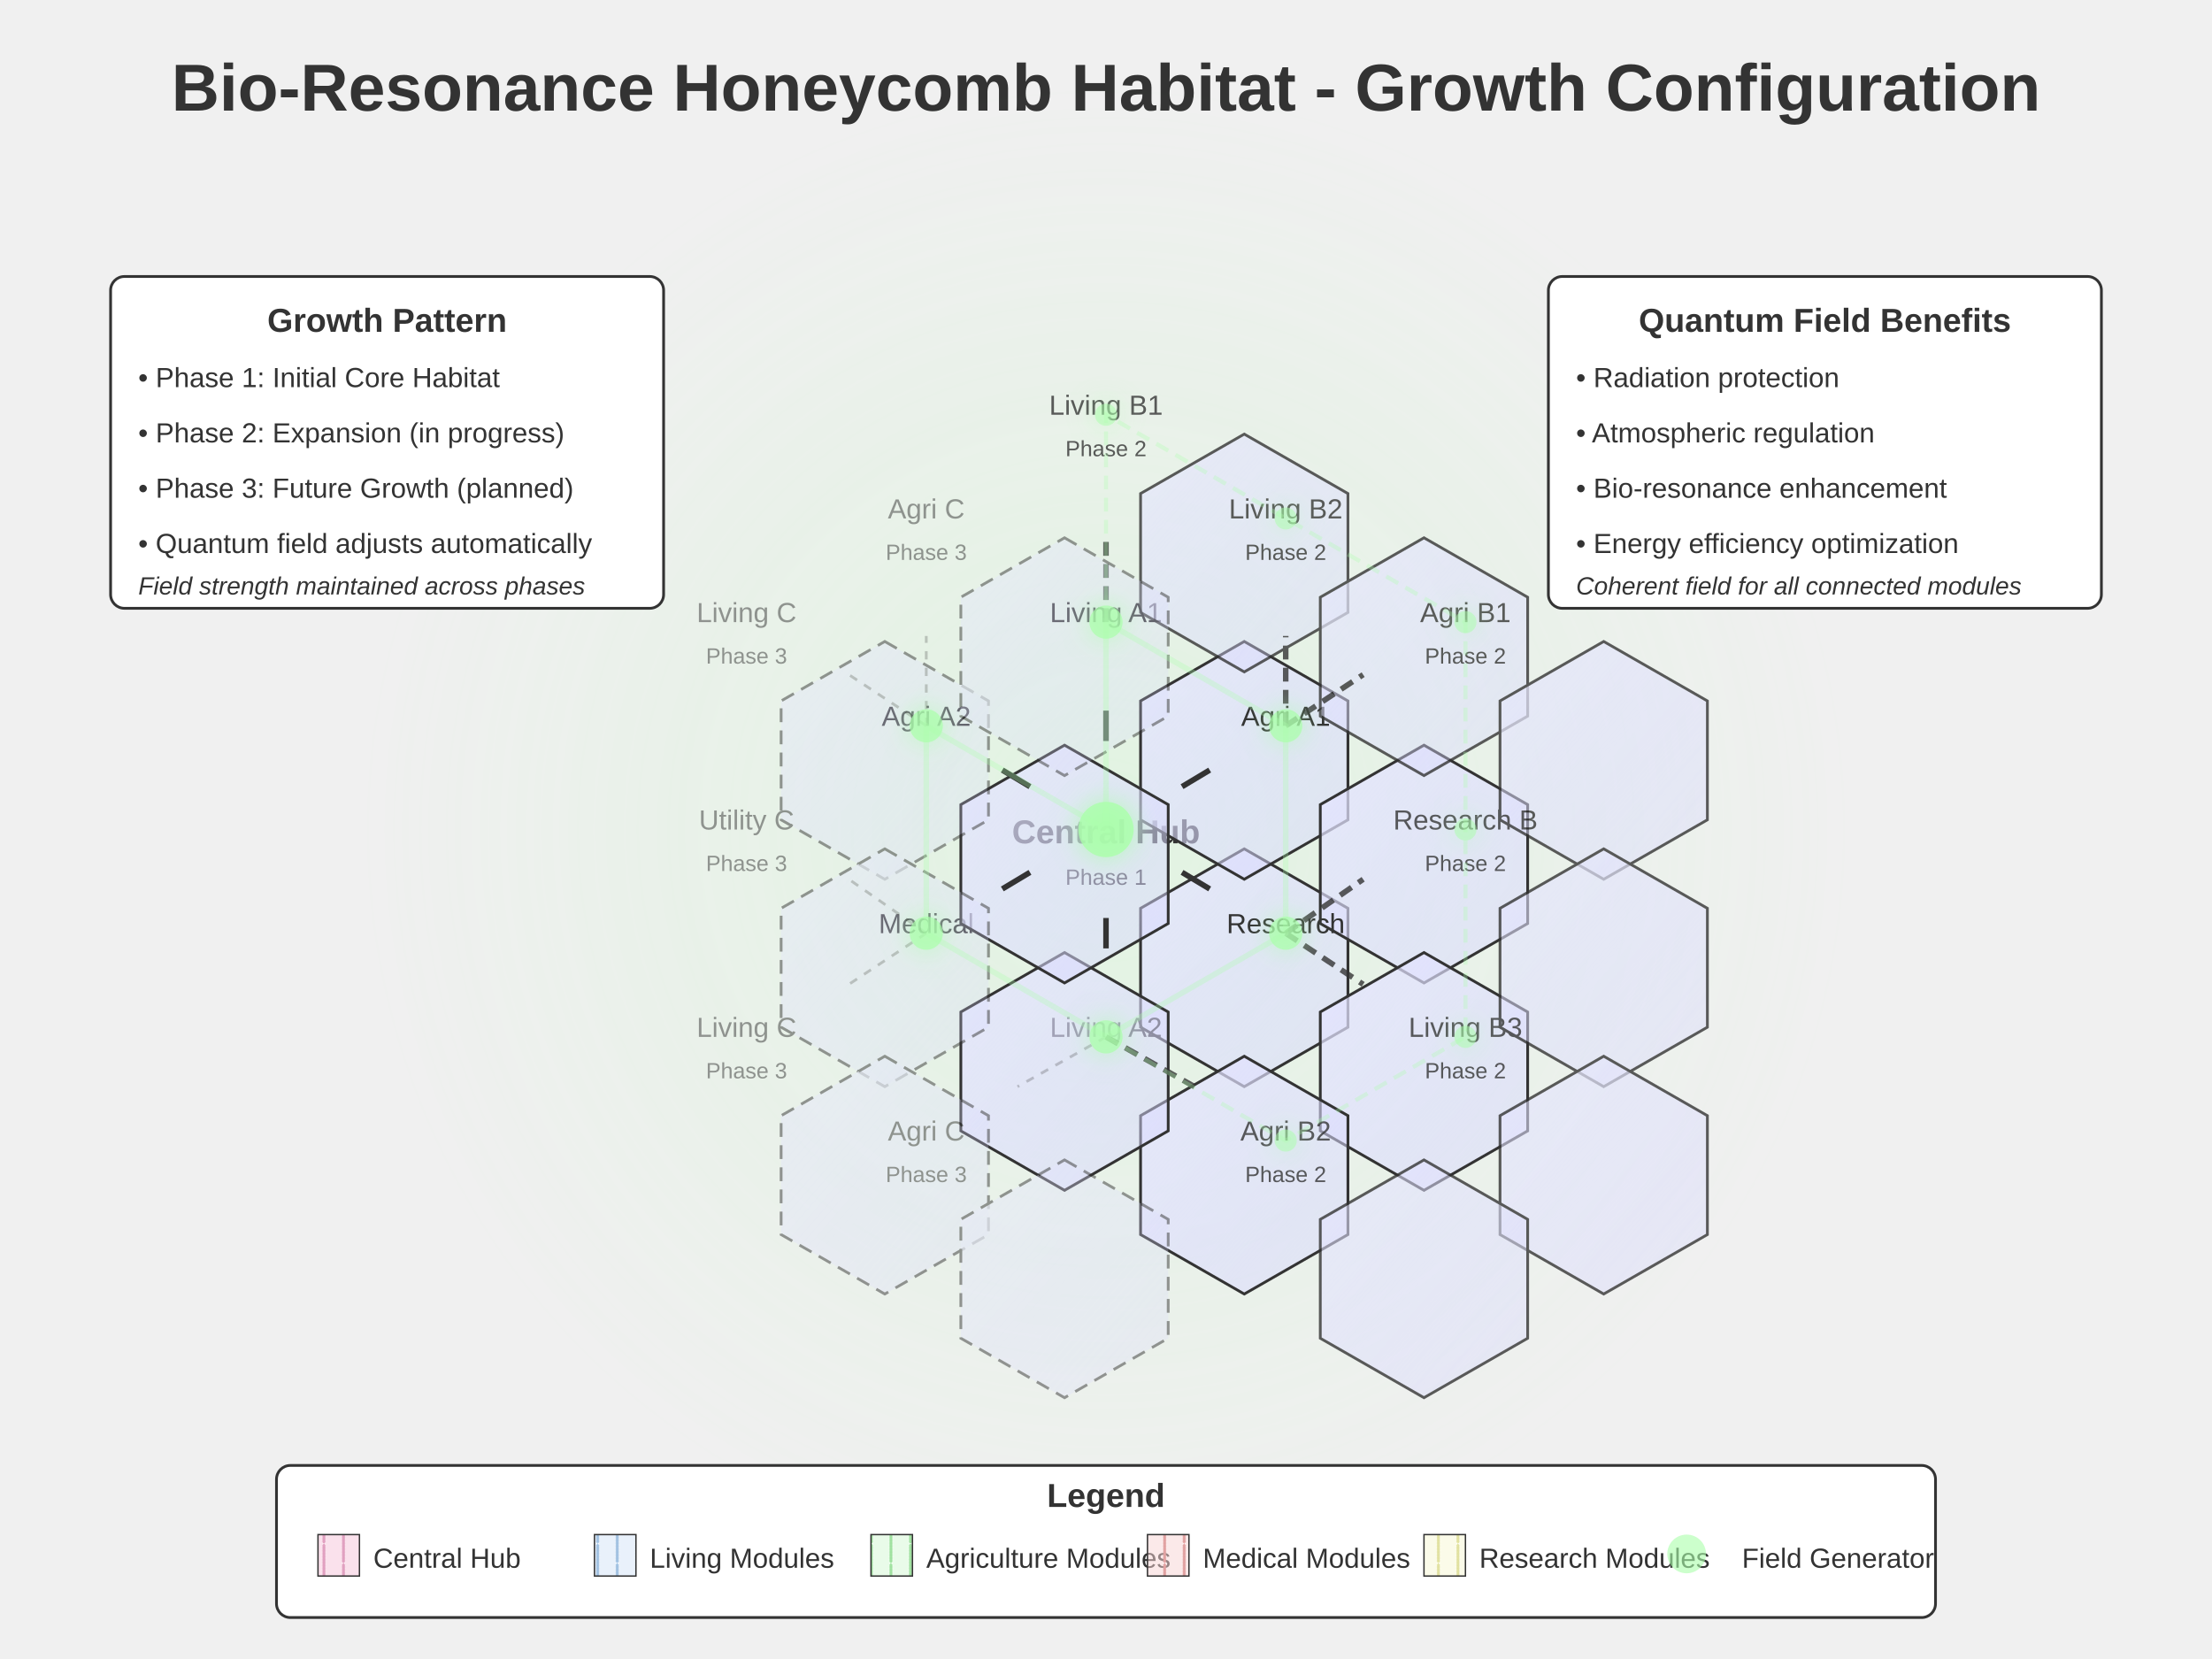
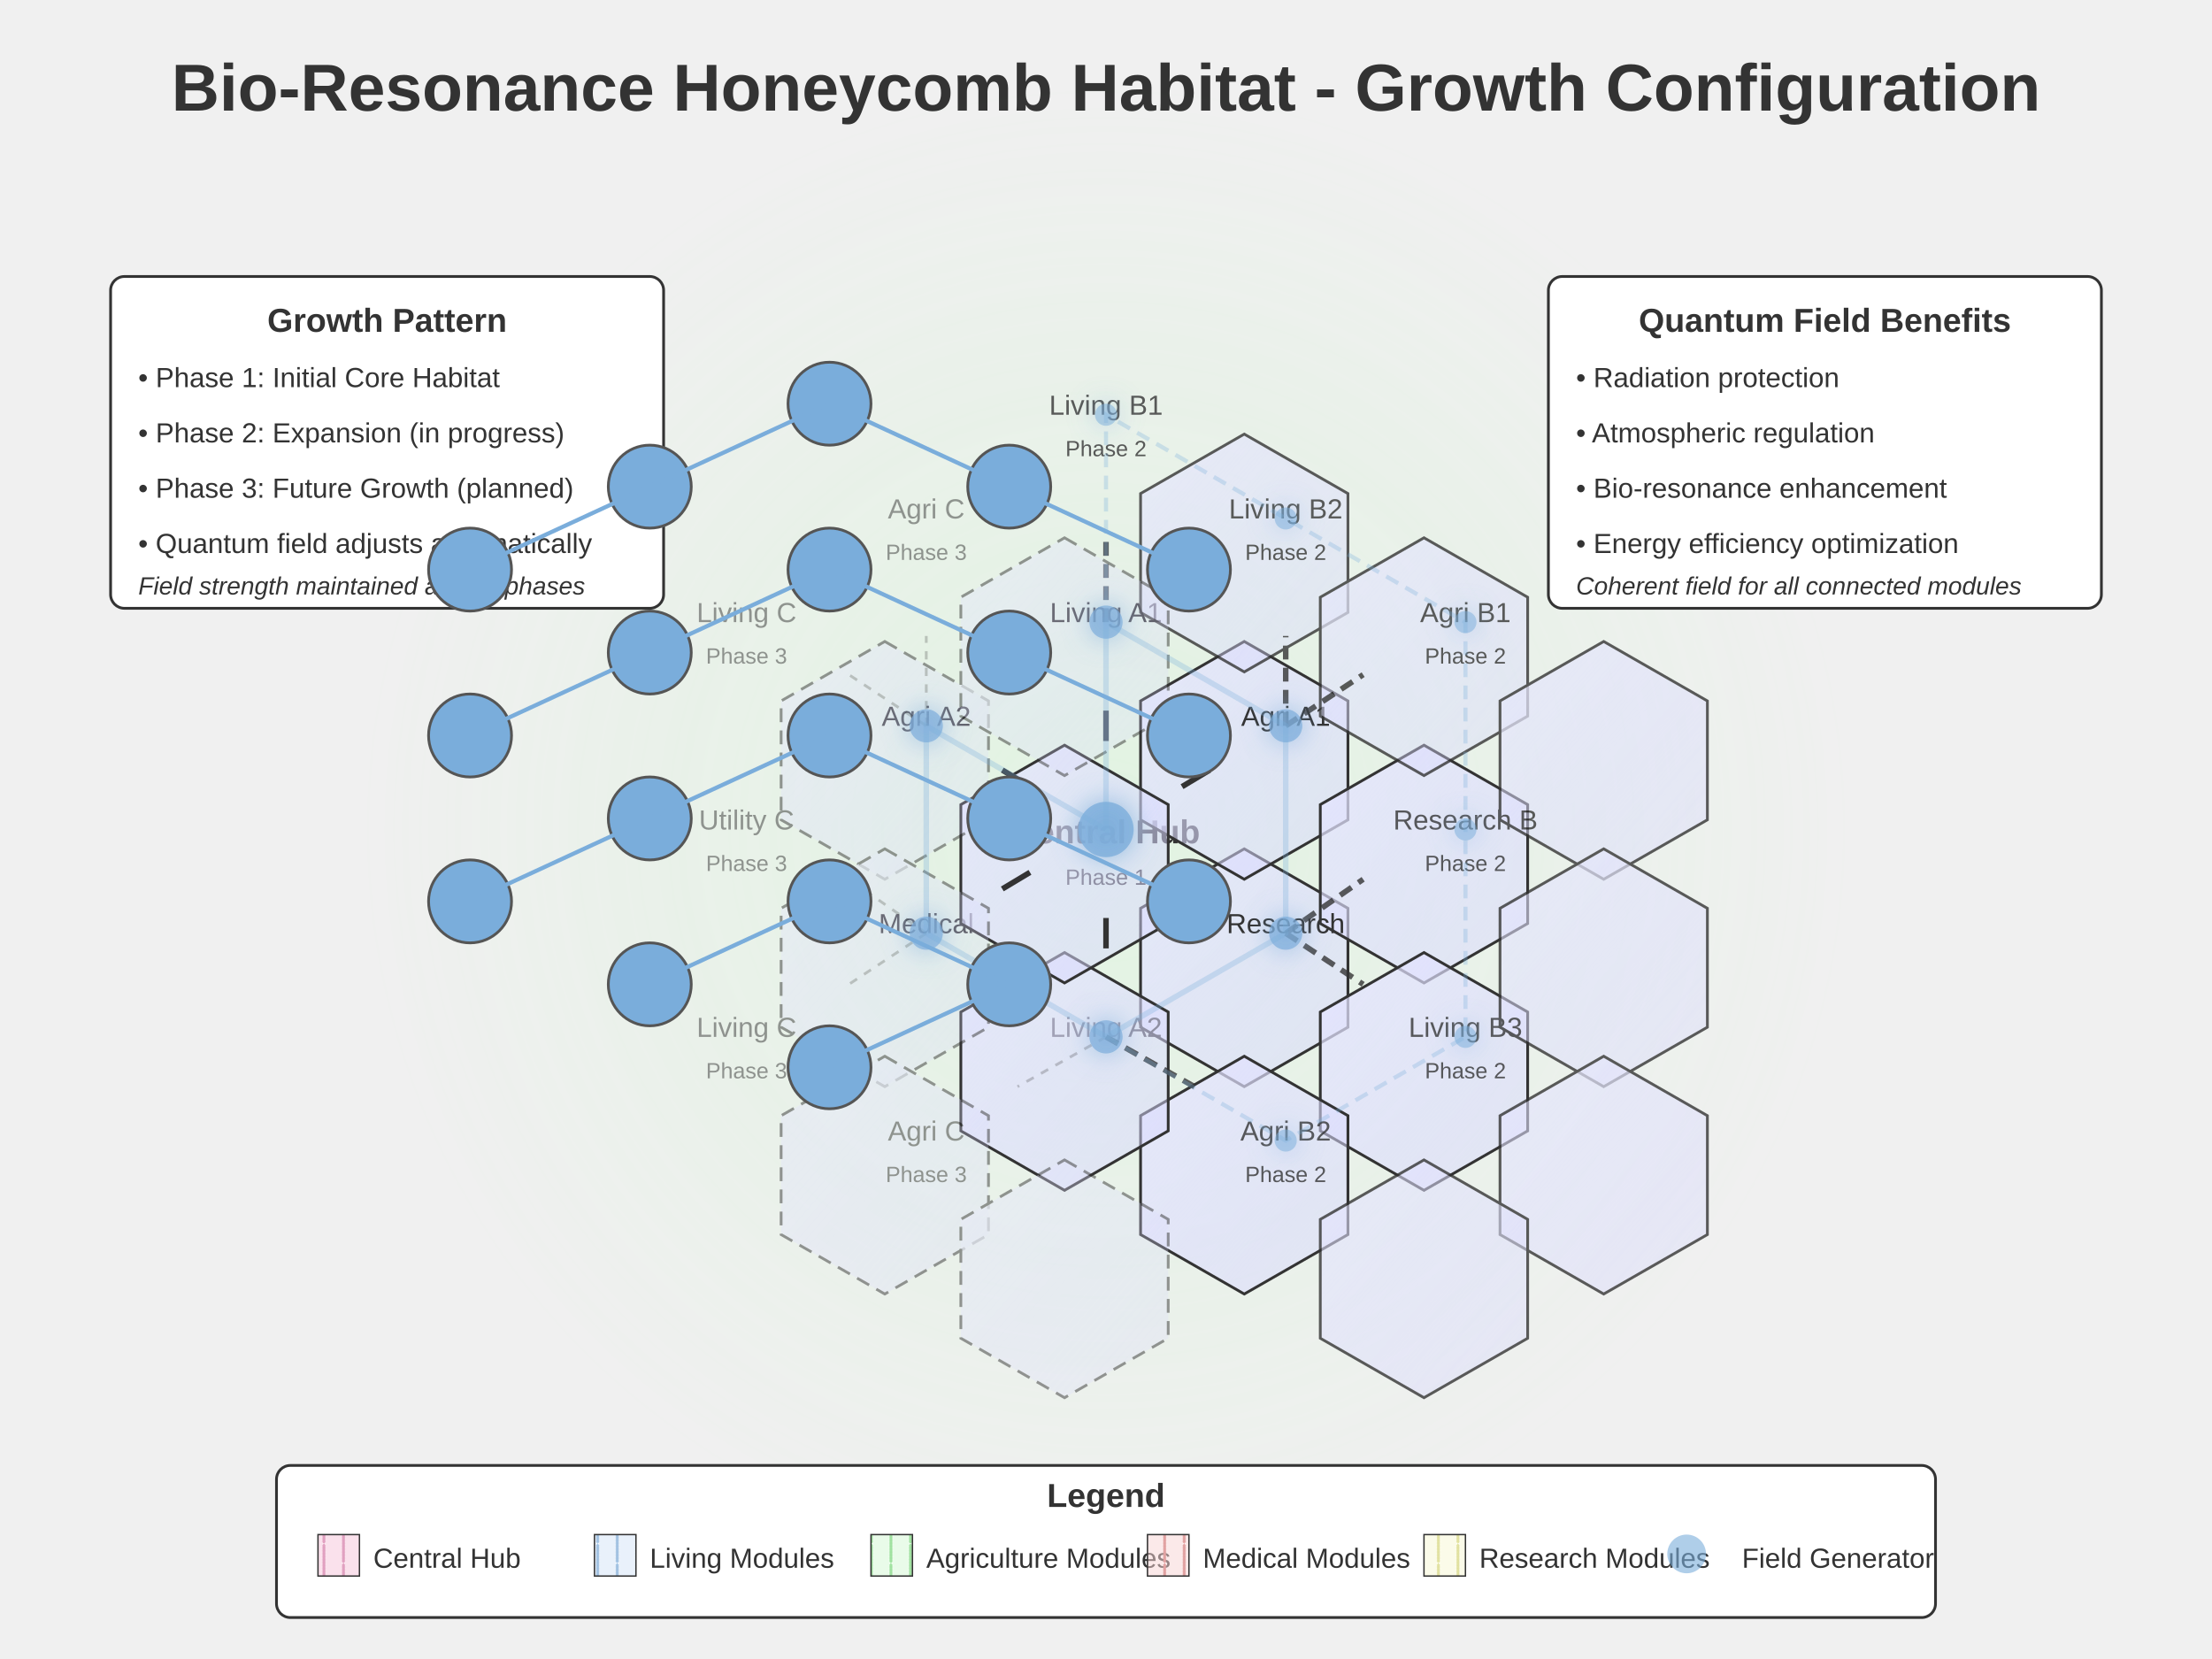
<svg xmlns="http://www.w3.org/2000/svg" width="800" height="600" viewBox="0 0 800 600">
  <rect width="800" height="600" fill="#f0f0f0" />
  <defs>
    <linearGradient id="podGradient" x1="0%" y1="0%" x2="100%" y2="100%">
      <stop offset="0%" style="stop-color:#e6e6ff;stop-opacity:0.8" />
      <stop offset="100%" style="stop-color:#d5d5ff;stop-opacity:0.4" />
    </linearGradient>
    <pattern id="livingPattern" patternUnits="userSpaceOnUse" width="10" height="10" patternTransform="rotate(45)">
      <rect width="10" height="10" fill="#d5e5f9" fill-opacity="0.5" />
      <line x1="0" y1="0" x2="10" y2="10" stroke="#a0c0e0" stroke-width="1" />
    </pattern>
    <pattern id="agriculturePattern" patternUnits="userSpaceOnUse" width="10" height="10" patternTransform="rotate(45)">
      <rect width="10" height="10" fill="#d5f9d5" fill-opacity="0.5" />
      <line x1="0" y1="0" x2="10" y2="10" stroke="#a0e0a0" stroke-width="1" />
    </pattern>
    <pattern id="medicalPattern" patternUnits="userSpaceOnUse" width="10" height="10" patternTransform="rotate(45)">
      <rect width="10" height="10" fill="#f9d5d5" fill-opacity="0.5" />
      <line x1="0" y1="0" x2="10" y2="10" stroke="#e0a0a0" stroke-width="1" />
    </pattern>
    <pattern id="researchPattern" patternUnits="userSpaceOnUse" width="10" height="10" patternTransform="rotate(45)">
      <rect width="10" height="10" fill="#f9f9d5" fill-opacity="0.5" />
      <line x1="0" y1="0" x2="10" y2="10" stroke="#e0e0a0" stroke-width="1" />
    </pattern>
    <pattern id="centralPattern" patternUnits="userSpaceOnUse" width="10" height="10" patternTransform="rotate(45)">
      <rect width="10" height="10" fill="#f9d5e5" fill-opacity="0.7" />
      <line x1="0" y1="0" x2="10" y2="10" stroke="#e0a0c0" stroke-width="1" />
    </pattern>
    <radialGradient id="fieldGradient" cx="50%" cy="50%" r="50%" fx="50%" fy="50%">
      <stop offset="0%" style="stop-color:rgba(170,255,170,0.3)" />
      <stop offset="70%" style="stop-color:rgba(170,255,170,0.1)" />
      <stop offset="100%" style="stop-color:rgba(170,255,170,0)" />
    </radialGradient>
    <filter id="glow" x="-20%" y="-20%" width="140%" height="140%">
      <feGaussianBlur stdDeviation="5" result="blur" />
      <feComposite in="SourceGraphic" in2="blur" operator="over" />
    </filter>
    <symbol id="hexCell" viewBox="-50 -50 100 100">
      <polygon points="0,-43 37.5,-21.5 37.5,21.5 0,43 -37.5,21.5 -37.5,-21.5" fill="url(#podGradient)" stroke="#333" stroke-width="1" />
    </symbol>
  </defs>
  <text x="400" y="40" text-anchor="middle" font-family="Arial" font-size="24" font-weight="bold" fill="#333">
    Bio-Resonance Honeycomb Habitat - Growth Configuration
  </text>
  <circle cx="400" cy="300" r="270" fill="url(#fieldGradient)" opacity="0.7" />
  <g transform="translate(400, 300)">
    <use href="#hexCell" x="0" y="0" width="100" height="100" />
    <text x="0" y="5" text-anchor="middle" font-family="Arial" font-size="12" fill="#333" font-weight="bold">Central Hub</text>
    <text x="0" y="20" text-anchor="middle" font-family="Arial" font-size="8" fill="#333">Phase 1</text>
    <use href="#hexCell" x="0" y="-75" width="100" height="100" fill="url(#livingPattern)" />
    <text x="0" y="-75" text-anchor="middle" font-family="Arial" font-size="10" fill="#333">Living A1</text>
    <use href="#hexCell" x="65" y="-37.5" width="100" height="100" fill="url(#agriculturePattern)" />
    <text x="65" y="-37.5" text-anchor="middle" font-family="Arial" font-size="10" fill="#333">Agri A1</text>
    <use href="#hexCell" x="65" y="37.5" width="100" height="100" fill="url(#researchPattern)" />
    <text x="65" y="37.5" text-anchor="middle" font-family="Arial" font-size="10" fill="#333">Research</text>
    <use href="#hexCell" x="0" y="75" width="100" height="100" fill="url(#livingPattern)" />
    <text x="0" y="75" text-anchor="middle" font-family="Arial" font-size="10" fill="#333">Living A2</text>
    <use href="#hexCell" x="-65" y="37.5" width="100" height="100" fill="url(#medicalPattern)" />
    <text x="-65" y="37.5" text-anchor="middle" font-family="Arial" font-size="10" fill="#333">Medical</text>
    <use href="#hexCell" x="-65" y="-37.5" width="100" height="100" fill="url(#agriculturePattern)" />
    <text x="-65" y="-37.5" text-anchor="middle" font-family="Arial" font-size="10" fill="#333">Agri A2</text>
    <line x1="0" y1="-43" x2="0" y2="-32" stroke="#333" stroke-width="2" />
    <line x1="37.5" y1="-21.5" x2="27.5" y2="-15.5" stroke="#333" stroke-width="2" />
    <line x1="37.5" y1="21.5" x2="27.5" y2="15.5" stroke="#333" stroke-width="2" />
    <line x1="0" y1="43" x2="0" y2="32" stroke="#333" stroke-width="2" />
    <line x1="-37.5" y1="21.5" x2="-27.5" y2="15.5" stroke="#333" stroke-width="2" />
    <line x1="-37.5" y1="-21.5" x2="-27.5" y2="-15.5" stroke="#333" stroke-width="2" />
  </g>
  <g transform="translate(400, 300)" opacity="0.8">
    <use href="#hexCell" x="0" y="-150" width="100" height="100" fill="url(#livingPattern)" />
    <text x="0" y="-150" text-anchor="middle" font-family="Arial" font-size="10" fill="#333">Living B1</text>
    <text x="0" y="-135" text-anchor="middle" font-family="Arial" font-size="8" fill="#333">Phase 2</text>
    <use href="#hexCell" x="65" y="-112.5" width="100" height="100" fill="url(#livingPattern)" />
    <text x="65" y="-112.5" text-anchor="middle" font-family="Arial" font-size="10" fill="#333">Living B2</text>
    <text x="65" y="-97.5" text-anchor="middle" font-family="Arial" font-size="8" fill="#333">Phase 2</text>
    <use href="#hexCell" x="130" y="-75" width="100" height="100" fill="url(#agriculturePattern)" />
    <text x="130" y="-75" text-anchor="middle" font-family="Arial" font-size="10" fill="#333">Agri B1</text>
    <text x="130" y="-60" text-anchor="middle" font-family="Arial" font-size="8" fill="#333">Phase 2</text>
    <use href="#hexCell" x="130" y="0" width="100" height="100" fill="url(#researchPattern)" />
    <text x="130" y="0" text-anchor="middle" font-family="Arial" font-size="10" fill="#333">Research B</text>
    <text x="130" y="15" text-anchor="middle" font-family="Arial" font-size="8" fill="#333">Phase 2</text>
    <use href="#hexCell" x="130" y="75" width="100" height="100" fill="url(#livingPattern)" />
    <text x="130" y="75" text-anchor="middle" font-family="Arial" font-size="10" fill="#333">Living B3</text>
    <text x="130" y="90" text-anchor="middle" font-family="Arial" font-size="8" fill="#333">Phase 2</text>
    <use href="#hexCell" x="65" y="112.5" width="100" height="100" fill="url(#agriculturePattern)" />
    <text x="65" y="112.5" text-anchor="middle" font-family="Arial" font-size="10" fill="#333">Agri B2</text>
    <text x="65" y="127.5" text-anchor="middle" font-family="Arial" font-size="8" fill="#333">Phase 2</text>
    <line x1="0" y1="-75" x2="0" y2="-107" stroke="#333" stroke-width="2" stroke-dasharray="5,3" />
    <line x1="65" y1="-37.5" x2="65" y2="-70" stroke="#333" stroke-width="2" stroke-dasharray="5,3" />
    <line x1="65" y1="-37.5" x2="93" y2="-56" stroke="#333" stroke-width="2" stroke-dasharray="5,3" />
    <line x1="65" y1="37.5" x2="93" y2="18" stroke="#333" stroke-width="2" stroke-dasharray="5,3" />
    <line x1="65" y1="37.5" x2="93" y2="56" stroke="#333" stroke-width="2" stroke-dasharray="5,3" />
    <line x1="0" y1="75" x2="32" y2="93" stroke="#333" stroke-width="2" stroke-dasharray="5,3" />
  </g>
  <g transform="translate(400, 300)" opacity="0.5">
    <use href="#hexCell" x="-130" y="-75" width="100" height="100" stroke-dasharray="5,3" fill="rgba(213,229,249,0.3)" />
    <text x="-130" y="-75" text-anchor="middle" font-family="Arial" font-size="10" fill="#333">Living C</text>
    <text x="-130" y="-60" text-anchor="middle" font-family="Arial" font-size="8" fill="#333">Phase 3</text>
    <use href="#hexCell" x="-130" y="0" width="100" height="100" stroke-dasharray="5,3" fill="rgba(213,229,249,0.3)" />
    <text x="-130" y="0" text-anchor="middle" font-family="Arial" font-size="10" fill="#333">Utility C</text>
    <text x="-130" y="15" text-anchor="middle" font-family="Arial" font-size="8" fill="#333">Phase 3</text>
    <use href="#hexCell" x="-130" y="75" width="100" height="100" stroke-dasharray="5,3" fill="rgba(213,229,249,0.3)" />
    <text x="-130" y="75" text-anchor="middle" font-family="Arial" font-size="10" fill="#333">Living C</text>
    <text x="-130" y="90" text-anchor="middle" font-family="Arial" font-size="8" fill="#333">Phase 3</text>
    <use href="#hexCell" x="-65" y="112.5" width="100" height="100" stroke-dasharray="5,3" fill="rgba(213,245,213,0.3)" />
    <text x="-65" y="112.5" text-anchor="middle" font-family="Arial" font-size="10" fill="#333">Agri C</text>
    <text x="-65" y="127.5" text-anchor="middle" font-family="Arial" font-size="8" fill="#333">Phase 3</text>
    <use href="#hexCell" x="-65" y="-112.5" width="100" height="100" stroke-dasharray="5,3" fill="rgba(213,245,213,0.3)" />
    <text x="-65" y="-112.5" text-anchor="middle" font-family="Arial" font-size="10" fill="#333">Agri C</text>
    <text x="-65" y="-97.5" text-anchor="middle" font-family="Arial" font-size="8" fill="#333">Phase 3</text>
    <line x1="-65" y1="-37.5" x2="-93" y2="-56" stroke="#333" stroke-width="1" stroke-dasharray="3,3" opacity="0.5" />
    <line x1="-65" y1="-37.5" x2="-65" y2="-70" stroke="#333" stroke-width="1" stroke-dasharray="3,3" opacity="0.5" />
    <line x1="-65" y1="37.5" x2="-93" y2="18" stroke="#333" stroke-width="1" stroke-dasharray="3,3" opacity="0.5" />
    <line x1="-65" y1="37.5" x2="-93" y2="56" stroke="#333" stroke-width="1" stroke-dasharray="3,3" opacity="0.5" />
    <line x1="0" y1="75" x2="-32" y2="93" stroke="#333" stroke-width="1" stroke-dasharray="3,3" opacity="0.5" />
  </g>
  <g transform="translate(400, 300)" filter="url(#glow)">
-     <circle cx="0" cy="0" r="10" fill="#aaffaa" opacity="0.8" />
-     <circle cx="0" cy="-75" r="6" fill="#aaffaa" opacity="0.7" />
-     <circle cx="65" cy="-37.5" r="6" fill="#aaffaa" opacity="0.7" />
-     <circle cx="65" cy="37.5" r="6" fill="#aaffaa" opacity="0.7" />
-     <circle cx="0" cy="75" r="6" fill="#aaffaa" opacity="0.7" />
-     <circle cx="-65" cy="37.5" r="6" fill="#aaffaa" opacity="0.7" />
-     <circle cx="-65" cy="-37.5" r="6" fill="#aaffaa" opacity="0.7" />
-     <circle cx="0" cy="-150" r="4" fill="#aaffaa" opacity="0.5" />
-     <circle cx="65" cy="-112.5" r="4" fill="#aaffaa" opacity="0.5" />
-     <circle cx="130" cy="-75" r="4" fill="#aaffaa" opacity="0.5" />
-     <circle cx="130" cy="0" r="4" fill="#aaffaa" opacity="0.5" />
-     <circle cx="130" cy="75" r="4" fill="#aaffaa" opacity="0.5" />
-     <circle cx="65" cy="112.5" r="4" fill="#aaffaa" opacity="0.5" />
+     <circle cx="0" cy="0" r="10" fill="#7aaddb" opacity="0.8" />
+     <circle cx="0" cy="-75" r="6" fill="#7aaddb" opacity="0.7" />
+     <circle cx="65" cy="-37.5" r="6" fill="#7aaddb" opacity="0.7" />
+     <circle cx="65" cy="37.5" r="6" fill="#7aaddb" opacity="0.7" />
+     <circle cx="0" cy="75" r="6" fill="#7aaddb" opacity="0.7" />
+     <circle cx="-65" cy="37.5" r="6" fill="#7aaddb" opacity="0.7" />
+     <circle cx="-65" cy="-37.5" r="6" fill="#7aaddb" opacity="0.7" />
+     <circle cx="0" cy="-150" r="4" fill="#7aaddb" opacity="0.5" />
+     <circle cx="65" cy="-112.5" r="4" fill="#7aaddb" opacity="0.5" />
+     <circle cx="130" cy="-75" r="4" fill="#7aaddb" opacity="0.5" />
+     <circle cx="130" cy="0" r="4" fill="#7aaddb" opacity="0.5" />
+     <circle cx="130" cy="75" r="4" fill="#7aaddb" opacity="0.5" />
+     <circle cx="65" cy="112.5" r="4" fill="#7aaddb" opacity="0.5" />
  </g>
  <g transform="translate(400, 300)" opacity="0.3">
-     <path d="M0,0 L0,-75 L65,-37.5 L65,37.5 L0,75 L-65,37.5 L-65,-37.5 Z" fill="none" stroke="#aaffaa" stroke-width="2" />
-     <path d="M0,-75 L0,-150 L65,-112.5 L130,-75 L130,0 L130,75 L65,112.5 L0,75" fill="none" stroke="#aaffaa" stroke-width="1.5" stroke-dasharray="5,3" />
+     <path d="M0,0 L0,-75 L65,-37.5 L65,37.5 L0,75 L-65,37.5 L-65,-37.5 Z" fill="none" stroke="#7aaddb" stroke-width="2" />
+     <path d="M0,-75 L0,-150 L65,-112.5 L130,-75 L130,0 L130,75 L65,112.5 L0,75" fill="none" stroke="#7aaddb" stroke-width="1.5" stroke-dasharray="5,3" />
  </g>
  <g transform="translate(400, 530)">
    <rect x="-300" y="0" width="600" height="55" fill="white" stroke="#333" stroke-width="1" rx="5" ry="5" />
    <text x="0" y="15" text-anchor="middle" font-family="Arial" font-size="12" font-weight="bold" fill="#333">Legend</text>
    <rect x="-285" y="25" width="15" height="15" fill="url(#centralPattern)" stroke="#333" stroke-width="0.5" />
    <text x="-265" y="37" text-anchor="start" font-family="Arial" font-size="10" fill="#333">Central Hub</text>
    <rect x="-185" y="25" width="15" height="15" fill="url(#livingPattern)" stroke="#333" stroke-width="0.5" />
    <text x="-165" y="37" text-anchor="start" font-family="Arial" font-size="10" fill="#333">Living Modules</text>
    <rect x="-85" y="25" width="15" height="15" fill="url(#agriculturePattern)" stroke="#333" stroke-width="0.5" />
    <text x="-65" y="37" text-anchor="start" font-family="Arial" font-size="10" fill="#333">Agriculture Modules</text>
    <rect x="15" y="25" width="15" height="15" fill="url(#medicalPattern)" stroke="#333" stroke-width="0.5" />
    <text x="35" y="37" text-anchor="start" font-family="Arial" font-size="10" fill="#333">Medical Modules</text>
    <rect x="115" y="25" width="15" height="15" fill="url(#researchPattern)" stroke="#333" stroke-width="0.5" />
    <text x="135" y="37" text-anchor="start" font-family="Arial" font-size="10" fill="#333">Research Modules</text>
-     <circle cx="210" cy="32" r="7" fill="#aaffaa" opacity="0.6" />
+     <circle cx="210" cy="32" r="7" fill="#7aaddb" opacity="0.6" />
    <text x="230" y="37" text-anchor="start" font-family="Arial" font-size="10" fill="#333">Field Generator</text>
  </g>
  <g transform="translate(40, 100)">
    <rect x="0" y="0" width="200" height="120" fill="white" stroke="#333" stroke-width="1" rx="5" ry="5" />
    <text x="100" y="20" text-anchor="middle" font-family="Arial" font-size="12" font-weight="bold" fill="#333">Growth Pattern</text>
    <text x="10" y="40" text-anchor="start" font-family="Arial" font-size="10" fill="#333">• Phase 1: Initial Core Habitat</text>
    <text x="10" y="60" text-anchor="start" font-family="Arial" font-size="10" fill="#333">• Phase 2: Expansion (in progress)</text>
    <text x="10" y="80" text-anchor="start" font-family="Arial" font-size="10" fill="#333">• Phase 3: Future Growth (planned)</text>
    <text x="10" y="100" text-anchor="start" font-family="Arial" font-size="10" fill="#333">• Quantum field adjusts automatically</text>
    <text x="10" y="115" text-anchor="start" font-family="Arial" font-size="9" fill="#333" font-style="italic">Field strength maintained across phases</text>
  </g>
  <g transform="translate(560, 100)">
    <rect x="0" y="0" width="200" height="120" fill="white" stroke="#333" stroke-width="1" rx="5" ry="5" />
    <text x="100" y="20" text-anchor="middle" font-family="Arial" font-size="12" font-weight="bold" fill="#333">Quantum Field Benefits</text>
    <text x="10" y="40" text-anchor="start" font-family="Arial" font-size="10" fill="#333">• Radiation protection</text>
    <text x="10" y="60" text-anchor="start" font-family="Arial" font-size="10" fill="#333">• Atmospheric regulation</text>
    <text x="10" y="80" text-anchor="start" font-family="Arial" font-size="10" fill="#333">• Bio-resonance enhancement</text>
    <text x="10" y="100" text-anchor="start" font-family="Arial" font-size="10" fill="#333">• Energy efficiency optimization</text>
    <text x="10" y="115" text-anchor="start" font-family="Arial" font-size="9" fill="#333" font-style="italic">Coherent field for all connected modules</text>
  </g>
+   <g>
+     <circle cx="170" cy="206" r="15" fill="#7aaddb" stroke="#555" stroke-width="1" />
+     <circle cx="170" cy="266" r="15" fill="#7aaddb" stroke="#555" stroke-width="1" />
+     <circle cx="170" cy="326" r="15" fill="#7aaddb" stroke="#555" stroke-width="1" />
+     <circle cx="235" cy="176" r="15" fill="#7aaddb" stroke="#555" stroke-width="1" />
+     <circle cx="235" cy="236" r="15" fill="#7aaddb" stroke="#555" stroke-width="1" />
+     <circle cx="235" cy="296" r="15" fill="#7aaddb" stroke="#555" stroke-width="1" />
+     <circle cx="235" cy="356" r="15" fill="#7aaddb" stroke="#555" stroke-width="1" />
+     <circle cx="300" cy="146" r="15" fill="#7aaddb" stroke="#555" stroke-width="1" />
+     <circle cx="300" cy="206" r="15" fill="#7aaddb" stroke="#555" stroke-width="1" />
+     <circle cx="300" cy="266" r="15" fill="#7aaddb" stroke="#555" stroke-width="1" />
+     <circle cx="300" cy="326" r="15" fill="#7aaddb" stroke="#555" stroke-width="1" />
+     <circle cx="300" cy="386" r="15" fill="#7aaddb" stroke="#555" stroke-width="1" />
+     <circle cx="365" cy="176" r="15" fill="#7aaddb" stroke="#555" stroke-width="1" />
+     <circle cx="365" cy="236" r="15" fill="#7aaddb" stroke="#555" stroke-width="1" />
+     <circle cx="365" cy="296" r="15" fill="#7aaddb" stroke="#555" stroke-width="1" />
+     <circle cx="365" cy="356" r="15" fill="#7aaddb" stroke="#555" stroke-width="1" />
+     <circle cx="430" cy="206" r="15" fill="#7aaddb" stroke="#555" stroke-width="1" />
+     <circle cx="430" cy="266" r="15" fill="#7aaddb" stroke="#555" stroke-width="1" />
+     <circle cx="430" cy="326" r="15" fill="#7aaddb" stroke="#555" stroke-width="1" />
+   </g>
+   <path d="M170,206 L235,176 L300,146 L365,176 L430,206" stroke="#7aaddb" stroke-width="1.5" fill="none" />
+   <path d="M170,266 L235,236 L300,206 L365,236 L430,266" stroke="#7aaddb" stroke-width="1.5" fill="none" />
+   <path d="M170,326 L235,296 L300,266 L365,296 L430,326" stroke="#7aaddb" stroke-width="1.5" fill="none" />
+   <path d="M235,356 L300,326 L365,356" stroke="#7aaddb" stroke-width="1.5" fill="none" />
+   <path d="M300,386 L365,356" stroke="#7aaddb" stroke-width="1.5" fill="none" />
</svg>
